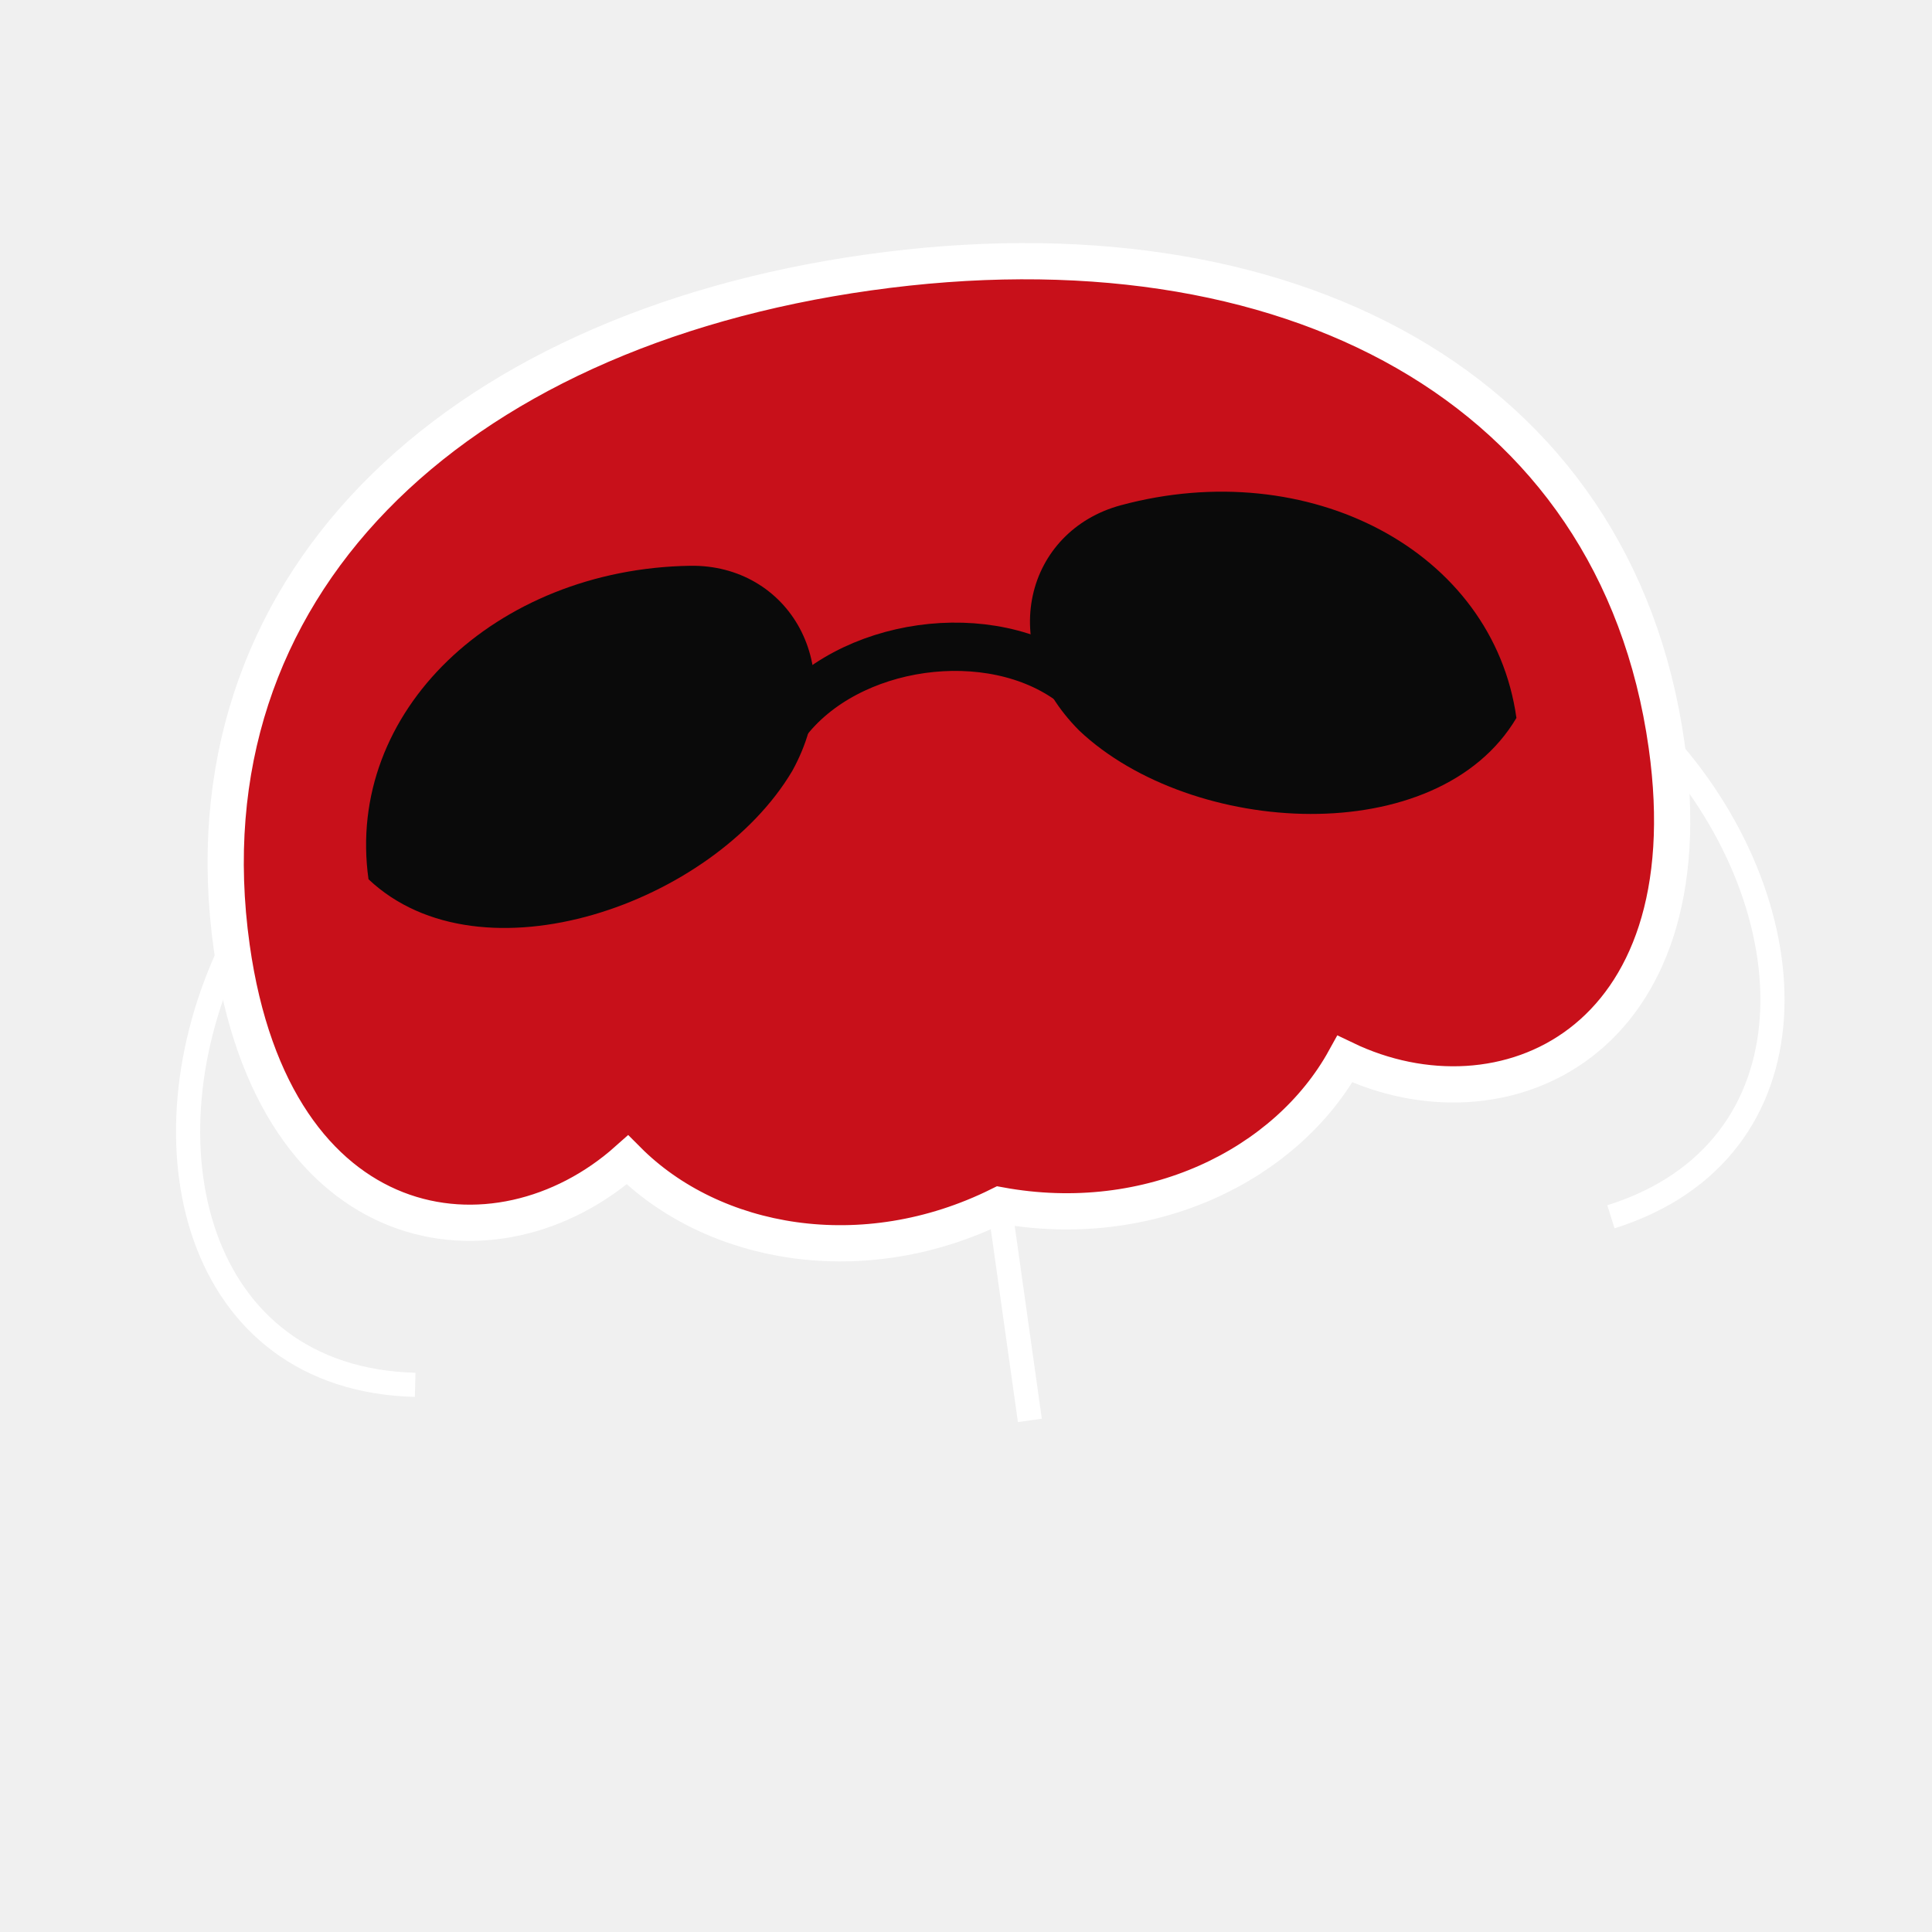
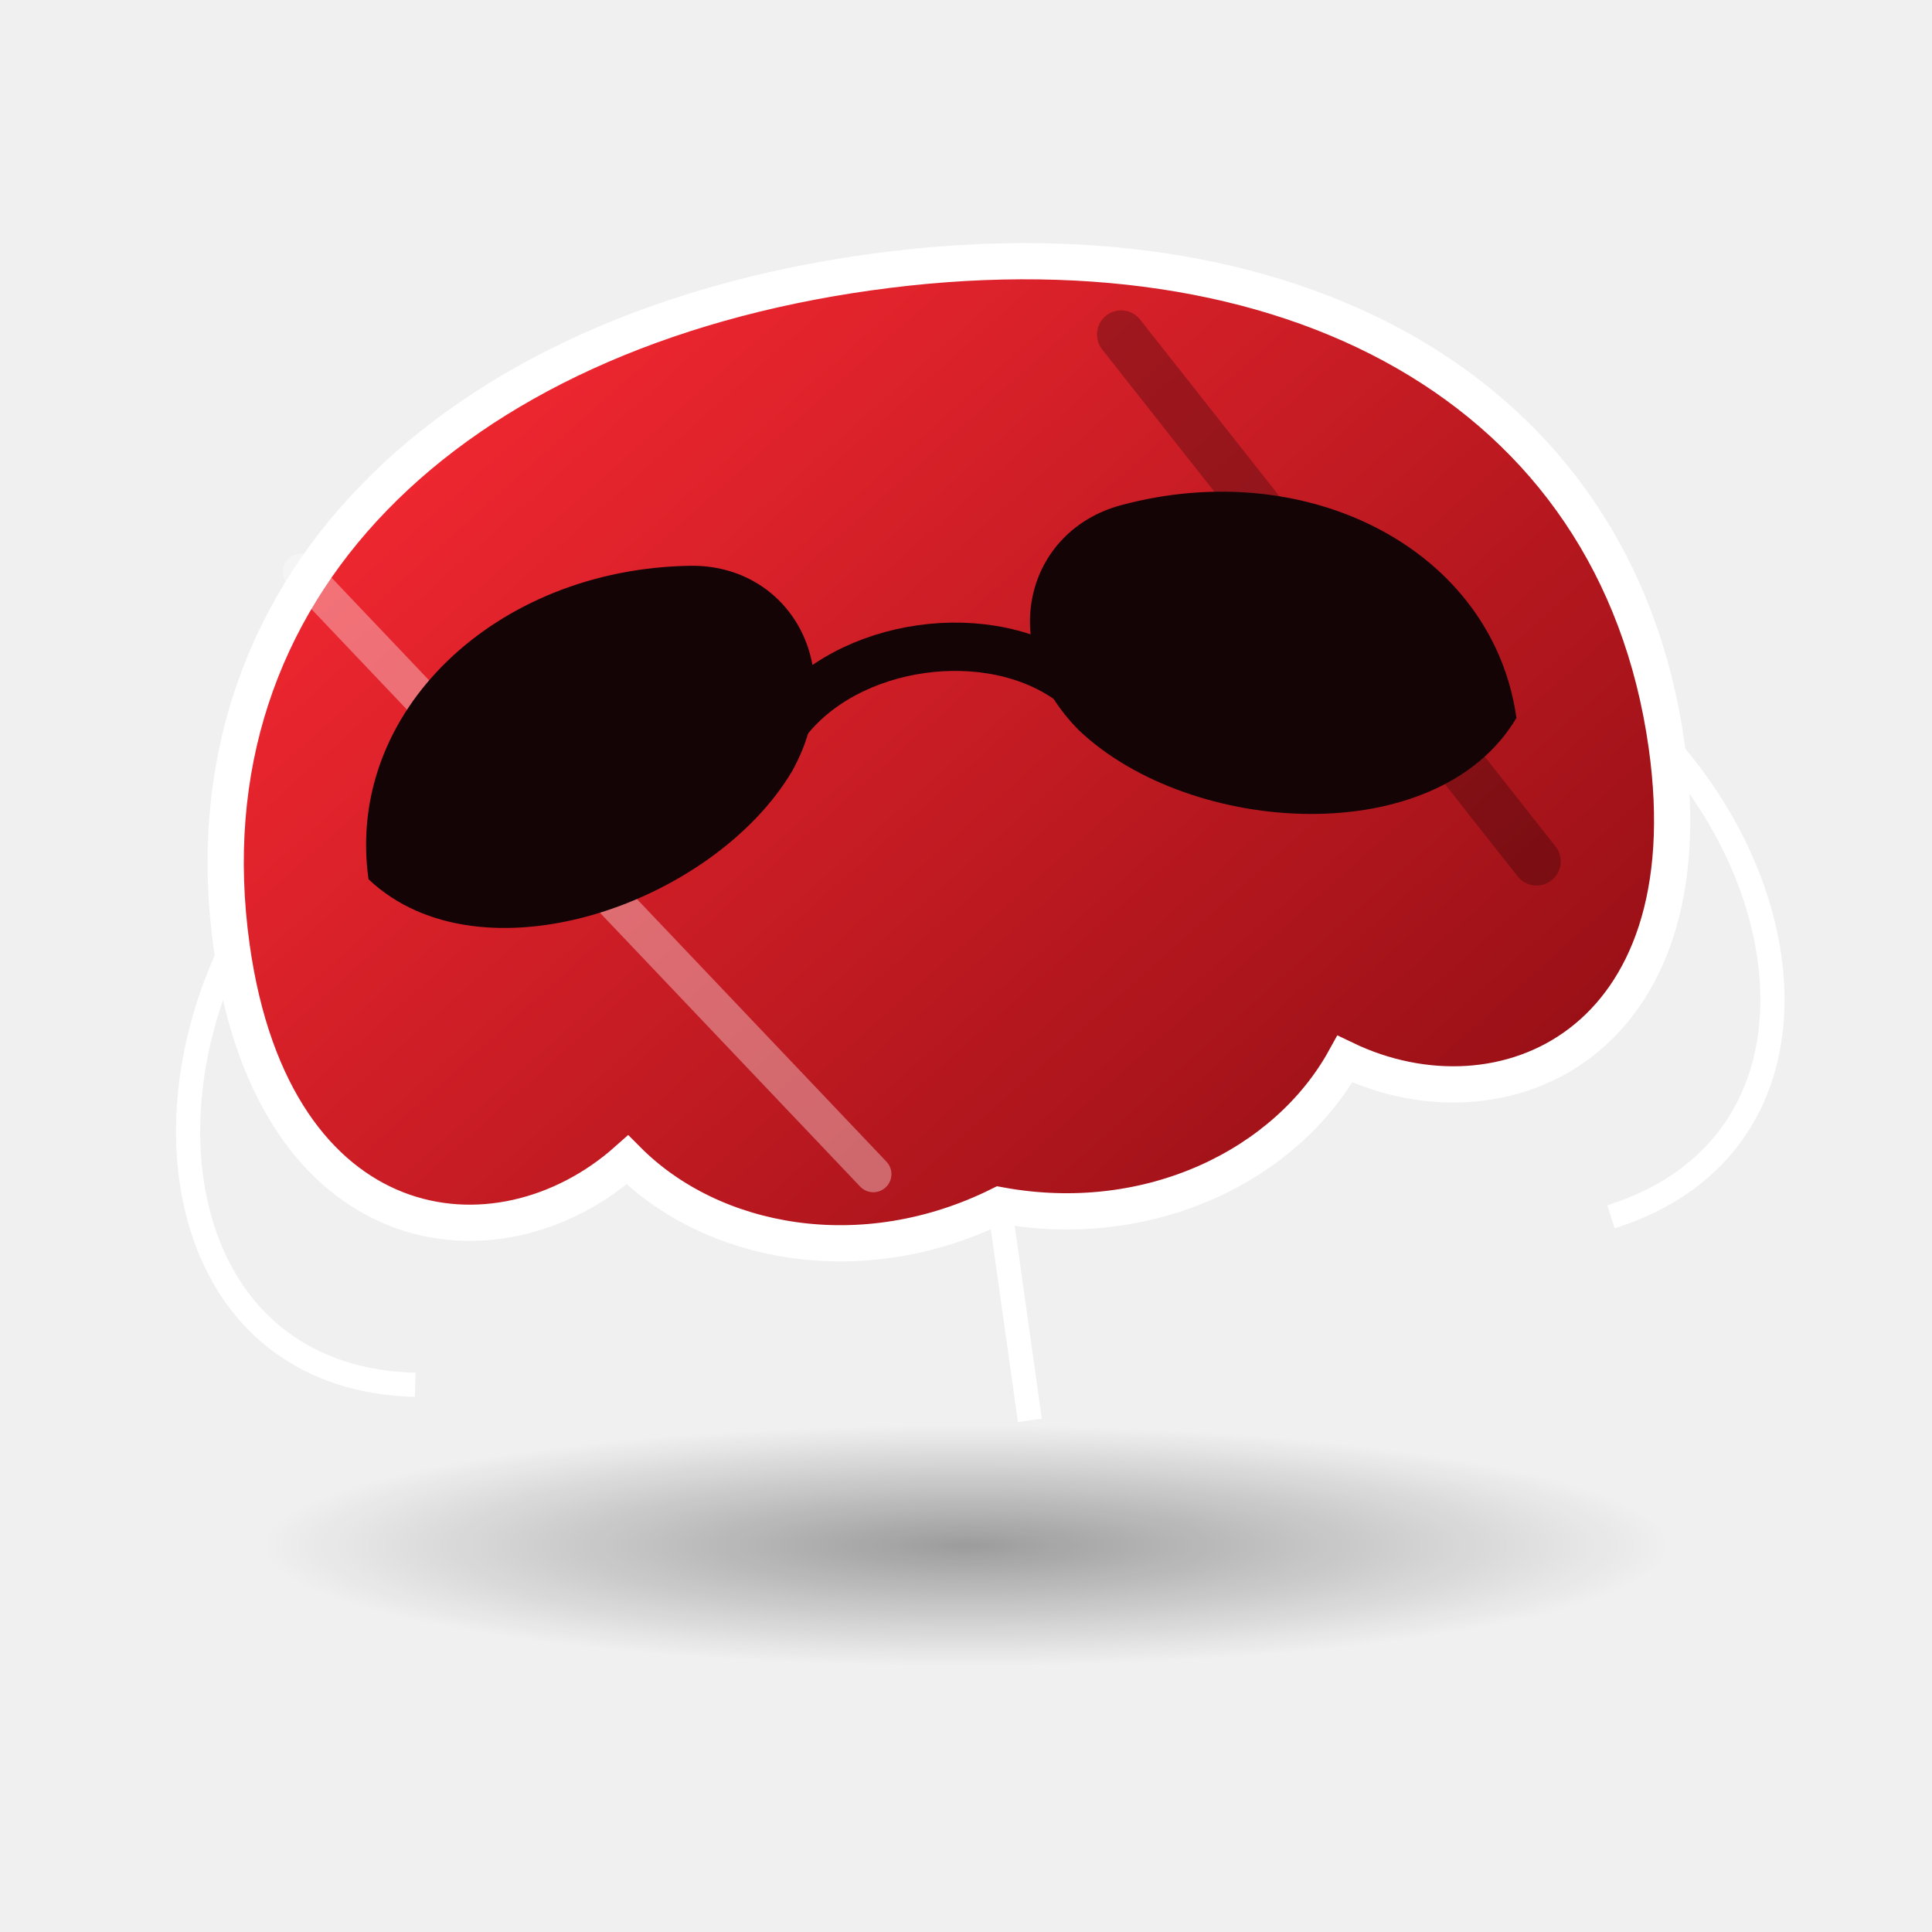
<svg xmlns="http://www.w3.org/2000/svg" viewBox="0 0 160 160" width="160" height="160">
+   <defs>
+     <linearGradient id="maskGrad" x1="0%" y1="0%" x2="100%" y2="100%">
+       <stop offset="0%" stop-color="#ff2b35" />
+       <stop offset="100%" stop-color="#8f0d13" />
+     </linearGradient>
+     <radialGradient id="maskShadow" cx="50%" cy="50%" r="50%">
+       <stop offset="0%" stop-color="#000000" stop-opacity="0.35" />
+       <stop offset="100%" stop-color="#000000" stop-opacity="0" />
+     </radialGradient>
+   </defs>
+   <ellipse cx="80" cy="128" rx="58" ry="10" fill="url(#maskShadow)" />
  <g transform="rotate(-8 80 80)">
-     <path d="M20 70 C20 40 45 22 80 22 C115 22 140 40 140 70              C140 95 122 100 110 92 C104 100 92 104 80 100              C68 104 56 100 50 92 C38 100 20 95 20 70 Z" fill="#c8101a" stroke="#ffffff" stroke-width="3" />
-     <path d="M32 66 C32 52 46 42 62 44 C70 45 74 54 68 62 C60 72 40 76 32 66 Z" fill="#0a0a0a" />
-     <path d="M128 66 C128 52 114 42 98 44 C90 45 86 54 92 62 C100 72 120 76 128 66 Z" fill="#0a0a0a" />
-     <path d="M68 58 C74 52 86 52 92 58" stroke="#0a0a0a" stroke-width="4" fill="none" stroke-linecap="round" />
+     <path d="M20 70 C20 40 45 22 80 22 C115 22 140 40 140 70              C140 95 122 100 110 92 C104 100 92 104 80 100              C68 104 56 100 50 92 C38 100 20 95 20 70 Z" fill="url(#maskGrad)" stroke="#ffffff" stroke-width="3" />
+     <path d="M30 40 L70 96" stroke="#ffffff" stroke-width="3" opacity="0.35" stroke-linecap="round" />
+     <path d="M100 30 L128 78" stroke="#000000" stroke-width="4" opacity="0.25" stroke-linecap="round" />
+     <path d="M32 66 C32 52 46 42 62 44 C70 45 74 54 68 62 C60 72 40 76 32 66 Z" fill="#140406" />
+     <path d="M128 66 C128 52 114 42 98 44 C90 45 86 54 92 62 C100 72 120 76 128 66 Z" fill="#140406" />
+     <path d="M68 58 C74 52 86 52 92 58" stroke="#140406" stroke-width="4" fill="none" stroke-linecap="round" />
    <path d="M20 70 C10 85 12 105 30 108" stroke="#ffffff" stroke-width="2" fill="none" />
    <path d="M140 70 C150 85 148 105 130 108" stroke="#ffffff" stroke-width="2" fill="none" />
    <path d="M80 100 L80 118" stroke="#ffffff" stroke-width="2" />
  </g>
</svg>
